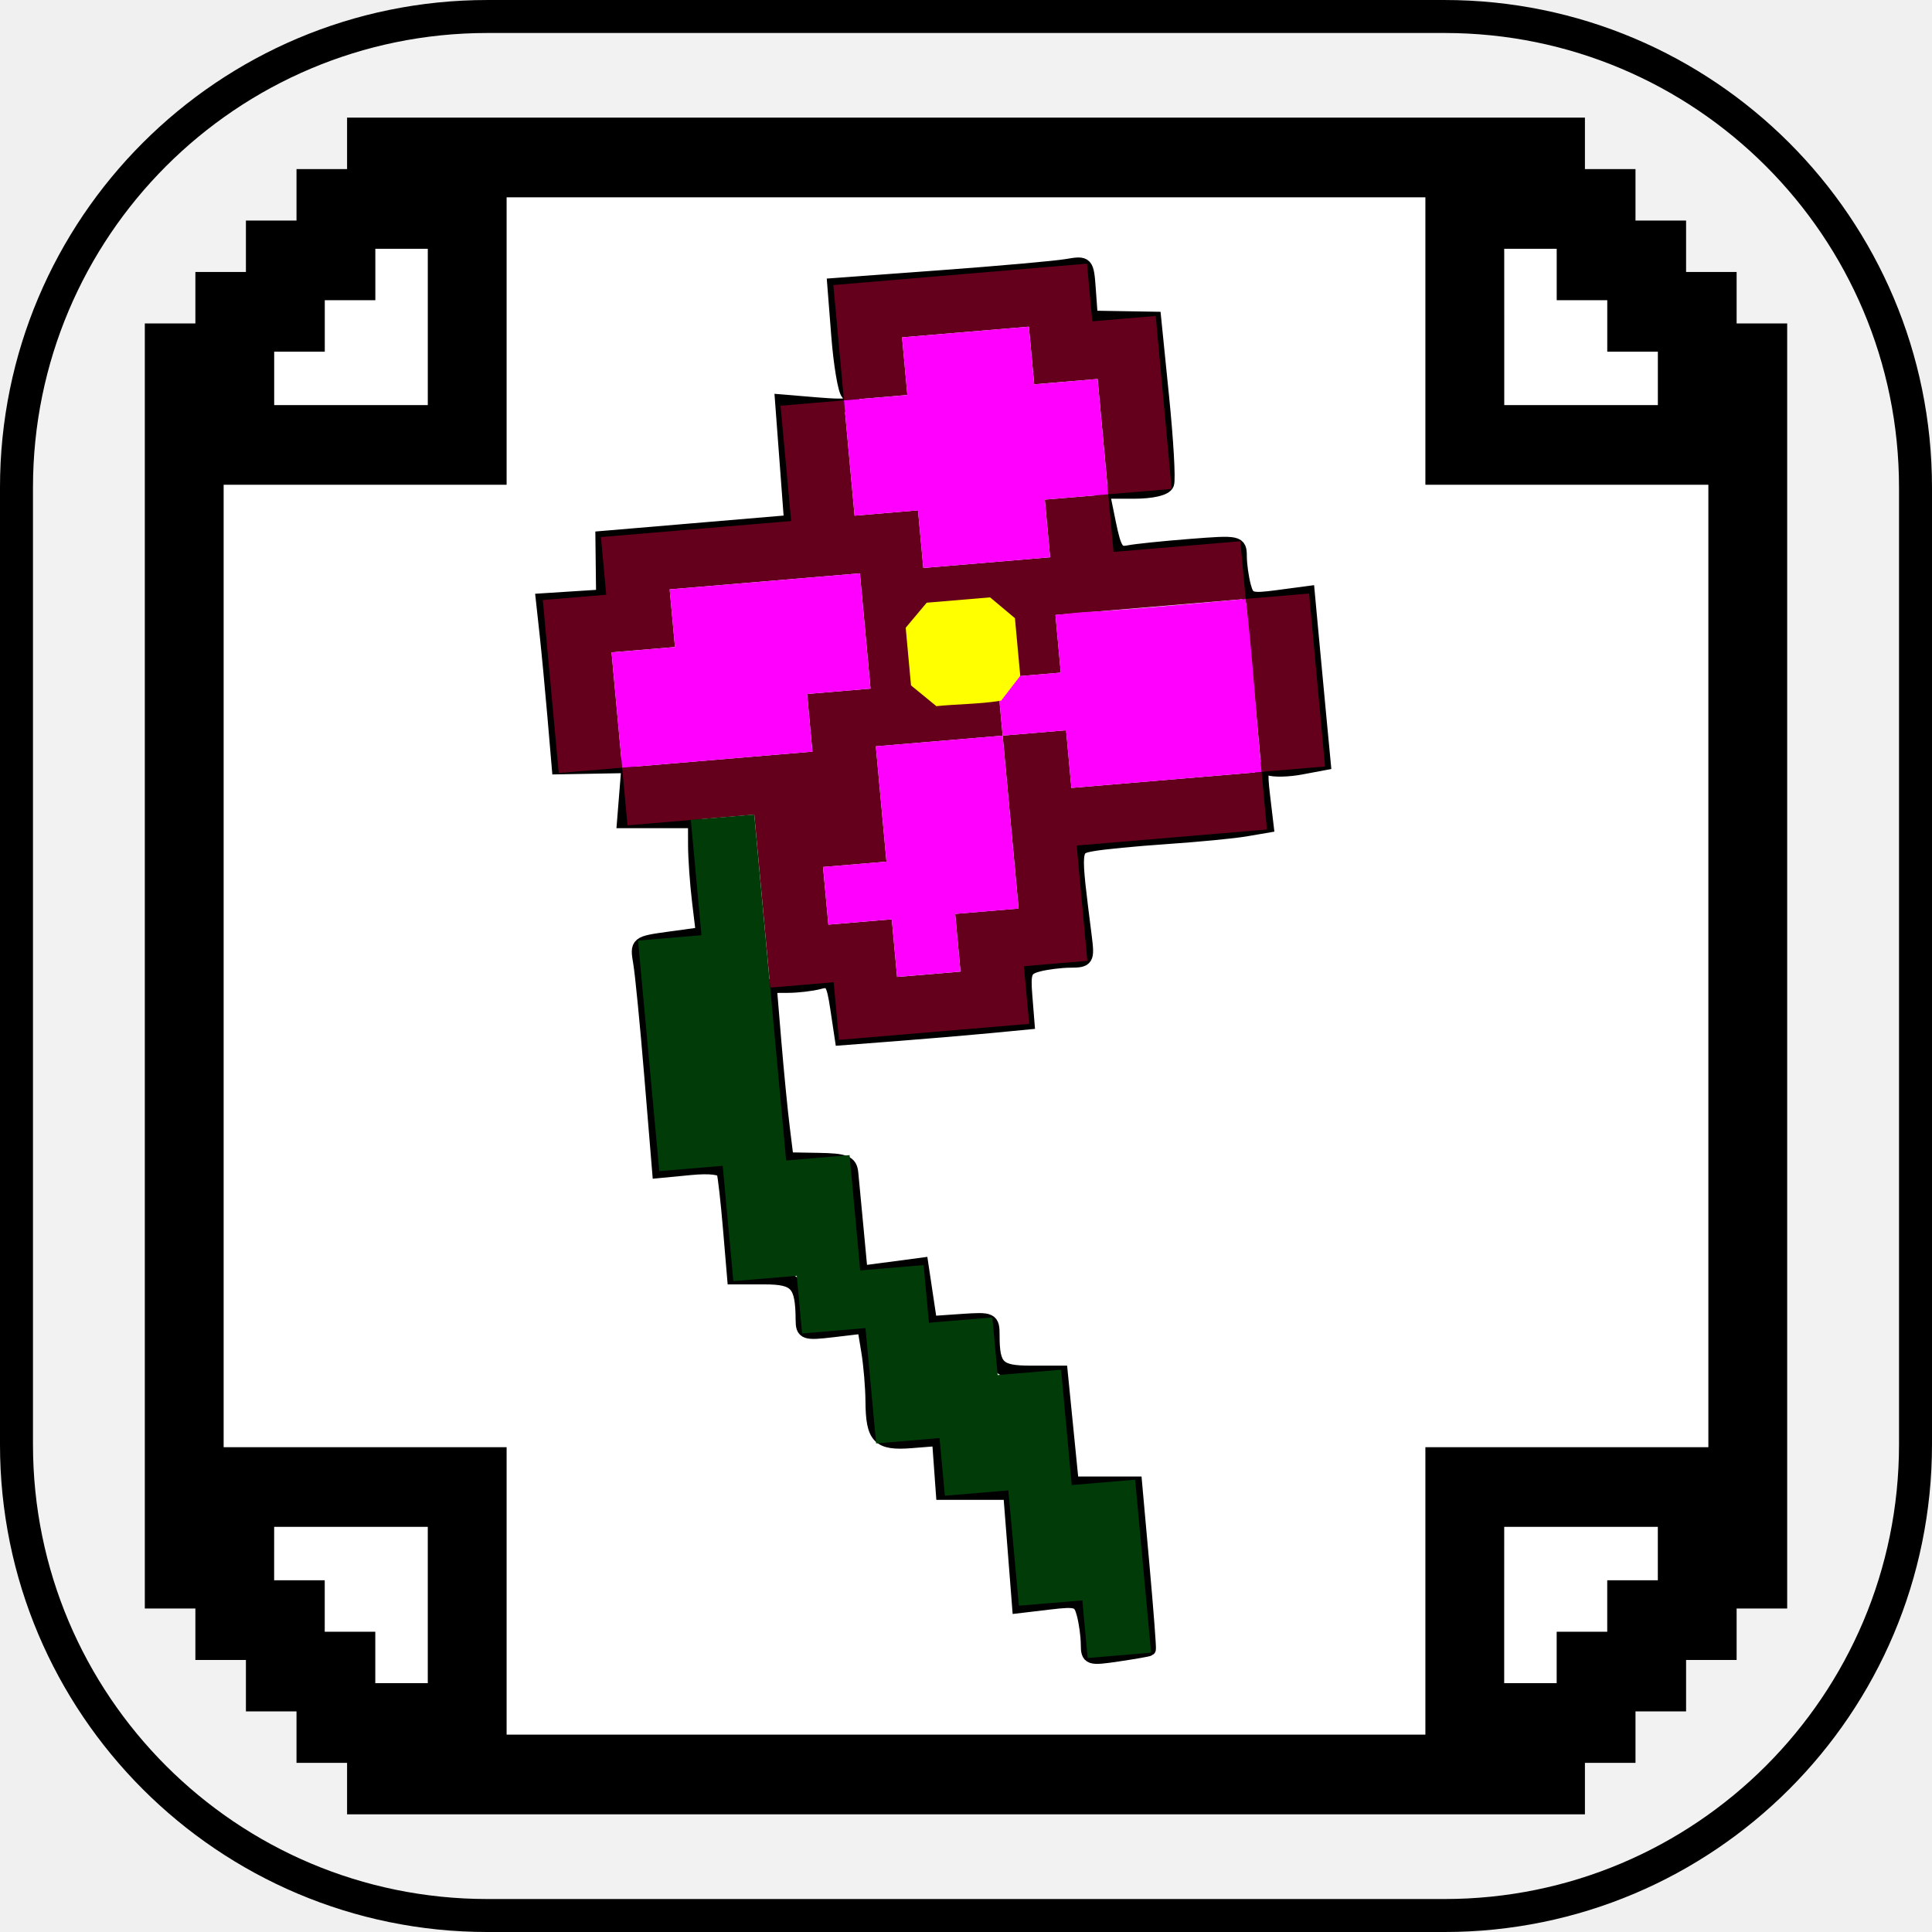
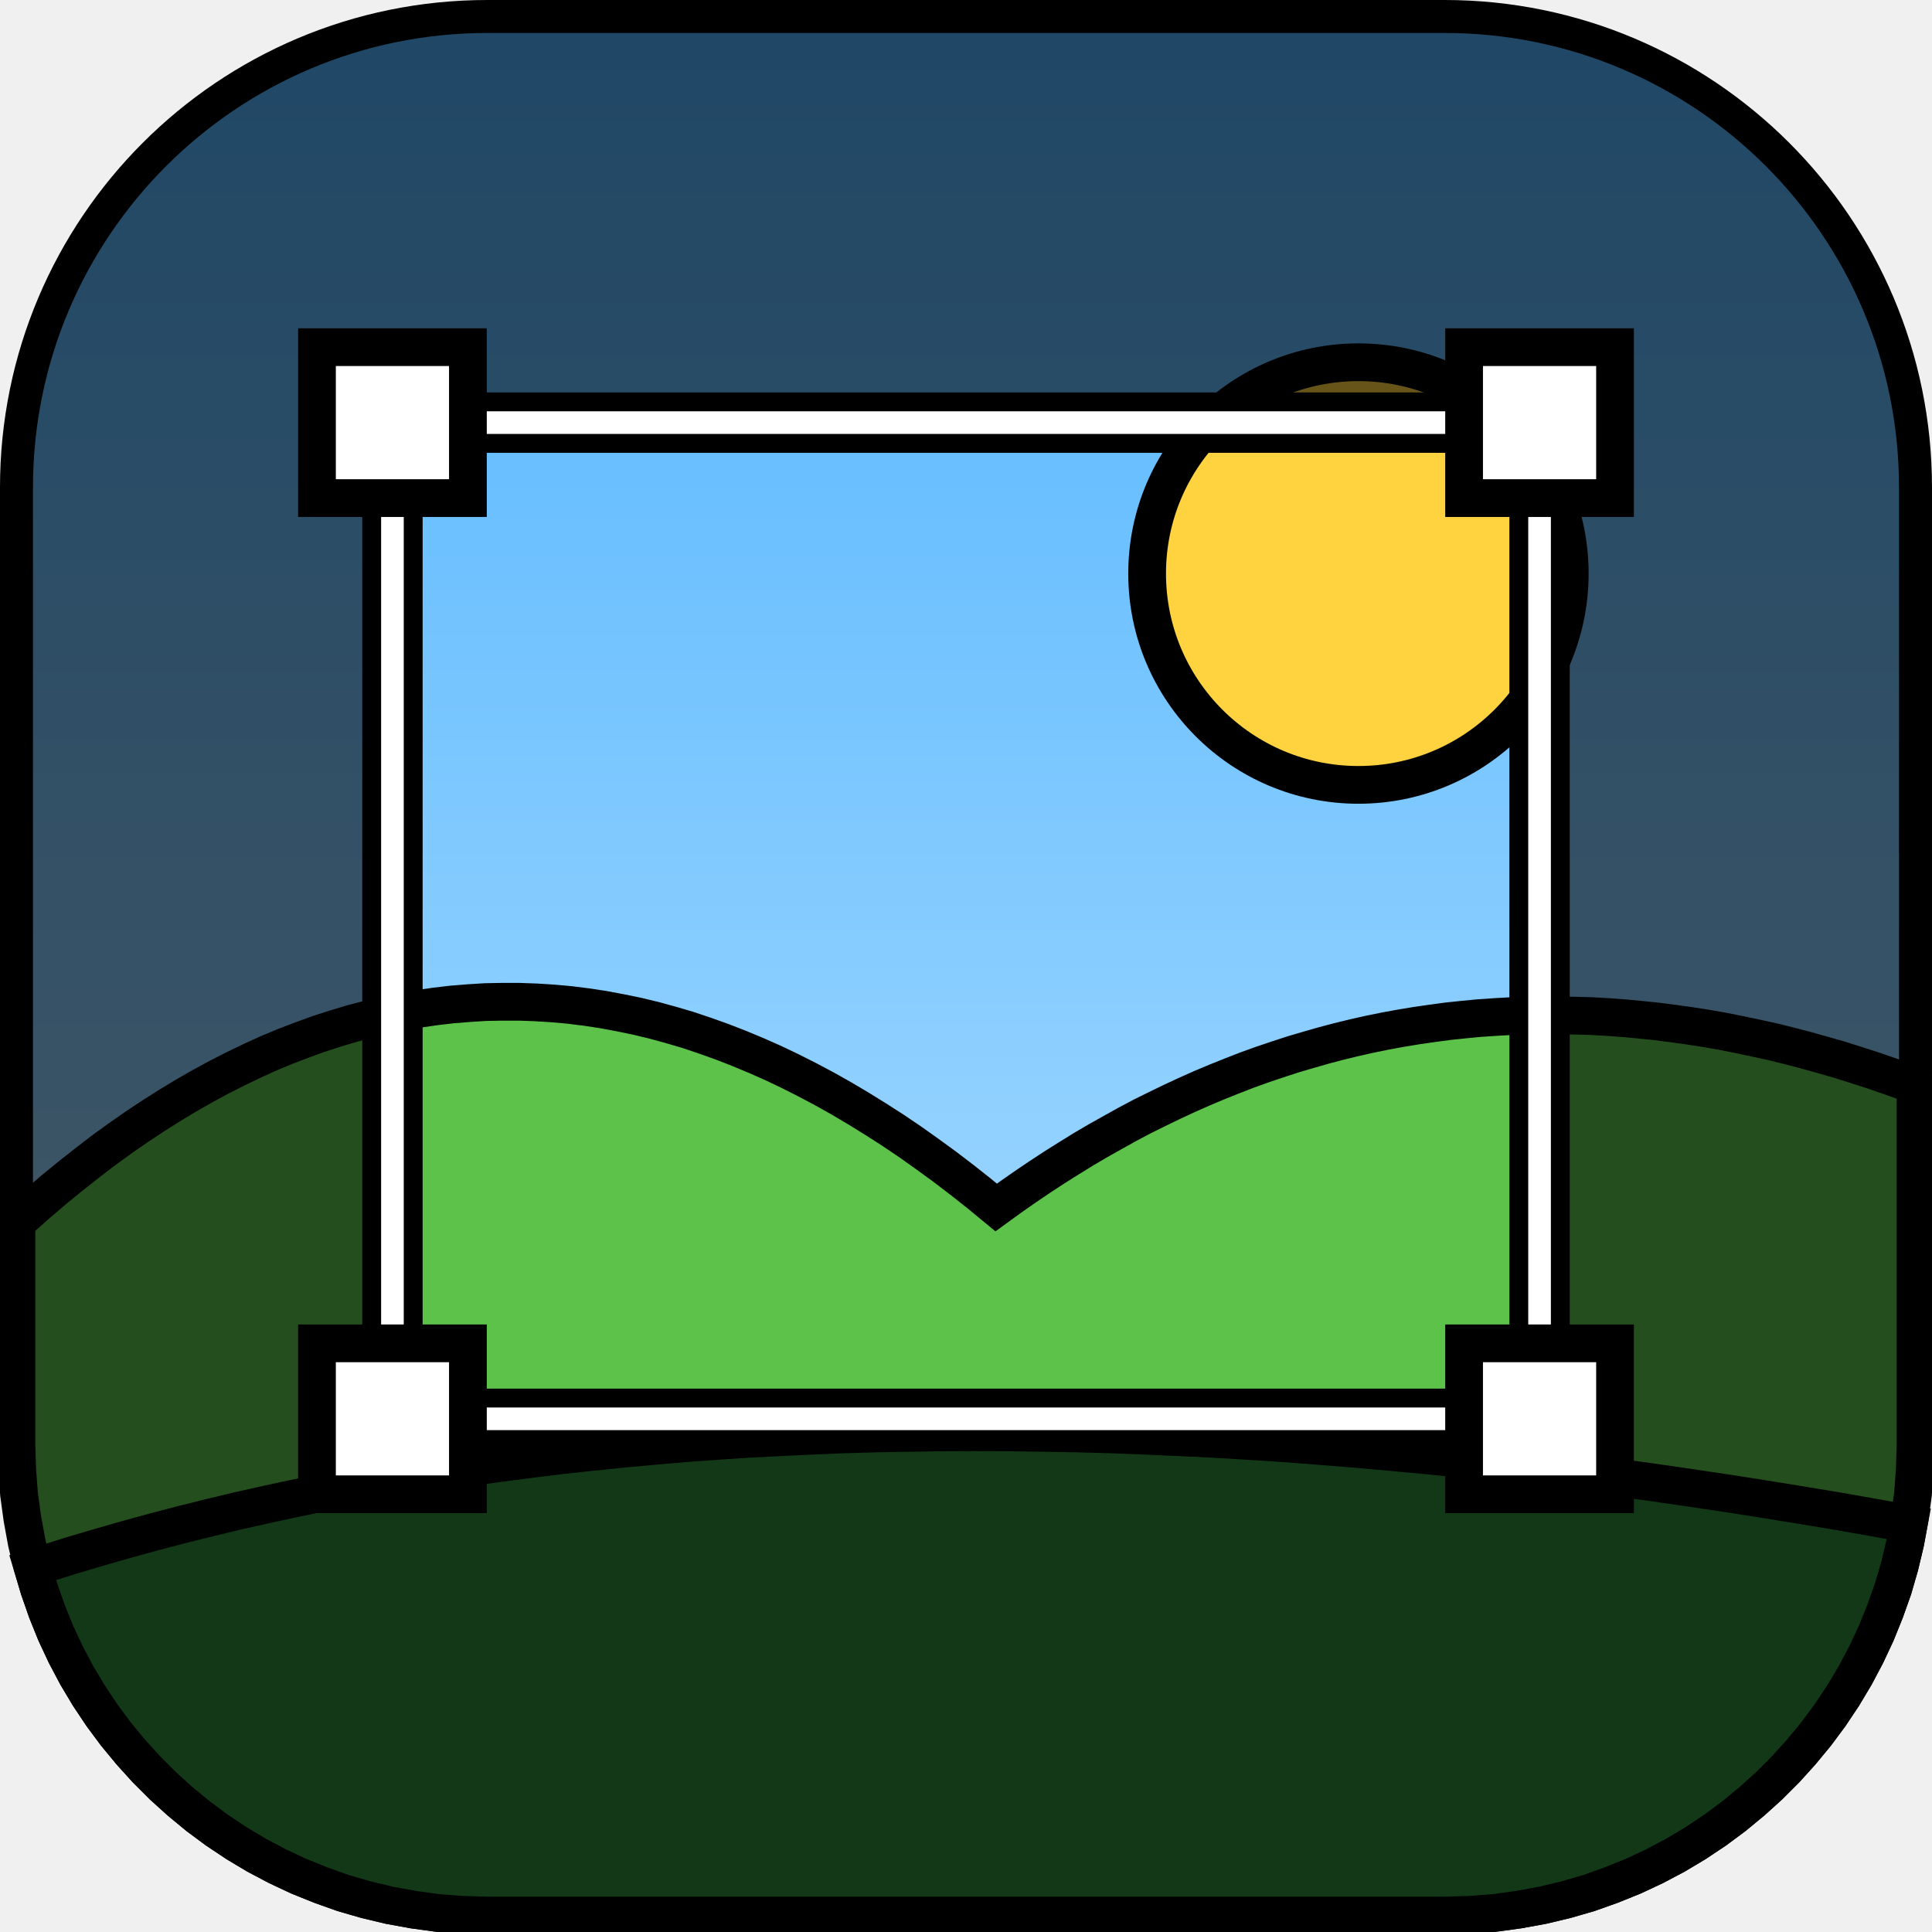
- <svg xmlns="http://www.w3.org/2000/svg" version="1.1" id="svg1" width="128" height="128" viewBox="0 0 128 128" xml:space="preserve">
-   <defs id="defs1" />
-   <g id="g1" transform="translate(-241.5419,-375.3399)">
-     <rect style="fill:#f2f2f2;fill-rule:evenodd;stroke:#000000;stroke-width:2.185;stroke-dasharray:none;stroke-dashoffset:0;-inkscape-stroke:none" id="rect2" width="125.815" height="125.815" x="242.634" y="-502.248" ry="31.208" transform="scale(1,-1)" />
-     <path style="font-variation-settings:normal;vector-effect:none;fill:#ffffff;fill-opacity:1;stroke:#000000;stroke-width:0.917;stroke-linecap:butt;stroke-linejoin:miter;stroke-miterlimit:4;stroke-dasharray:none;stroke-dashoffset:0;stroke-opacity:1;-inkscape-stroke:none" d="m 266.697,489.87 -3.386,-3.982 -4.116,-4.289 -3.521,-5.668 v -34.843 -36.843 l 0.543,-4.39 5.5,-6.152 5.412,-5.65 5.337,-1.02 h 34.214 34.214 l 6.639,5.121 4.02,3.954 3.055,1.691 1.719,5.507 v 37.782 33.248 l -3.952,7.806 -4.103,3.501 -3.134,2.667 -4.245,3.055 h -34.214 -34.214 z m 50.966,-5.268 c 0.038,-0.036 -0.152,-2.522 -0.421,-5.523 l -0.49,-5.457 h -2.097 -2.097 l -0.366,-3.673 -0.366,-3.673 h -2.003 c -2.149,0 -2.513,-0.355 -2.513,-2.448 2.4e-4,-1.081 -0.071,-1.115 -2.068,-0.977 l -2.068,0.143 -0.29,-1.935 -0.29,-1.935 -2.011,0.267 -2.011,0.267 -0.271,-2.883 c -0.149,-1.585 -0.308,-3.26 -0.353,-3.722 -0.07,-0.711 -0.403,-0.845 -2.181,-0.875 l -2.099,-0.036 -0.257,-2.07 c -0.141,-1.138 -0.394,-3.72 -0.562,-5.737 l -0.305,-3.667 1.192,-0.006 c 0.656,-0.003 1.593,-0.113 2.084,-0.245 0.791,-0.212 0.925,-0.015 1.188,1.74 l 0.297,1.979 3.639,-0.28 c 2.002,-0.154 4.773,-0.389 6.158,-0.522 l 2.519,-0.242 -0.143,-1.783 c -0.126,-1.572 -0.026,-1.814 0.84,-2.046 0.54,-0.145 1.504,-0.266 2.142,-0.269 1.095,-0.005 1.148,-0.094 0.96,-1.58 -0.76,-6.012 -0.77,-5.892 0.494,-6.132 0.64,-0.121 2.864,-0.337 4.942,-0.479 2.078,-0.142 4.415,-0.368 5.194,-0.501 l 1.416,-0.242 -0.239,-2.021 c -0.196,-1.658 -0.13,-1.979 0.371,-1.787 0.336,0.129 1.295,0.106 2.132,-0.051 l 1.521,-0.285 -0.247,-2.594 c -0.136,-1.427 -0.374,-3.967 -0.53,-5.645 l -0.282,-3.051 -1.983,0.263 c -1.832,0.243 -2.003,0.188 -2.248,-0.727 -0.146,-0.545 -0.268,-1.423 -0.271,-1.953 -0.006,-0.942 -0.075,-0.957 -3.259,-0.709 -1.789,0.139 -3.642,0.33 -4.118,0.425 -0.739,0.147 -0.926,-0.129 -1.292,-1.914 l -0.427,-2.087 h 2.039 c 1.246,0 2.116,-0.204 2.237,-0.525 0.109,-0.289 -0.039,-2.87 -0.328,-5.737 l -0.526,-5.213 -2.099,-0.035 -2.099,-0.035 -0.131,-1.826 c -0.129,-1.801 -0.149,-1.823 -1.469,-1.597 -0.736,0.126 -4.504,0.462 -8.373,0.746 l -7.035,0.518 0.266,3.388 c 0.147,1.864 0.432,3.568 0.633,3.787 0.721,0.784 0.333,0.927 -1.996,0.734 l -2.363,-0.196 0.299,3.992 0.299,3.992 -6.25,0.529 -6.25,0.529 0.023,1.937 0.023,1.937 -1.995,0.128 -1.995,0.128 0.239,2.181 c 0.131,1.2 0.368,3.692 0.526,5.539 l 0.287,3.358 2.309,-0.042 2.309,-0.042 -0.147,1.826 -0.147,1.826 h 2.351 2.351 l 0.004,1.574 c 10e-4,0.866 0.12,2.545 0.263,3.732 l 0.259,2.157 -2.19,0.301 c -2.177,0.299 -2.189,0.309 -1.966,1.621 0.123,0.726 0.456,4.127 0.739,7.558 l 0.515,6.239 2.063,-0.198 c 1.309,-0.126 2.117,-0.028 2.209,0.268 0.08,0.257 0.269,1.931 0.42,3.72 l 0.275,3.253 h 2.014 c 2.13,0 2.511,0.424 2.526,2.814 0.006,0.859 0.151,0.908 2.042,0.684 l 2.036,-0.241 0.268,1.625 c 0.148,0.894 0.273,2.381 0.28,3.304 0.016,2.421 0.416,2.836 2.567,2.665 l 1.839,-0.146 0.129,1.784 0.129,1.784 h 2.231 2.231 l 0.294,3.755 0.294,3.755 2.007,-0.238 c 1.85,-0.219 2.028,-0.16 2.273,0.758 0.147,0.548 0.269,1.442 0.272,1.988 0.006,0.945 0.101,0.978 2,0.695 1.097,-0.163 2.025,-0.326 2.062,-0.363 z" id="path26" />
-     <path id="path8" style="fill:#000000;stroke:#000000;stroke-width:1.871" d="m 265.472,384.069 v 1.707 1.703 h -1.676 -1.674 v 1.703 1.707 h -1.674 -1.678 v 1.703 1.703 h -1.674 -1.674 v 1.707 1.703 h -1.676 -1.674 v 22.047 18.609 1.955 18.609 22.047 h 1.674 1.676 v 1.703 1.707 h 1.674 1.674 v 1.703 1.703 h 1.678 1.674 v 1.707 1.703 h 1.674 1.676 v 1.703 1.707 h 38.027 0.533 41.58 v -1.707 -1.703 h 1.676 1.674 v -1.703 -1.707 h 1.674 1.678 v -1.703 -1.703 h 1.674 1.674 v -1.707 -1.703 h 1.676 1.674 v -22.047 -20.564 -18.609 -22.047 h -1.674 -1.676 v -1.703 -1.707 h -1.674 -1.674 v -1.703 -1.703 h -1.678 -1.674 v -1.707 -1.703 h -1.674 -1.676 v -1.703 -1.707 h -41.58 -0.533 z m 8.699,3.41 h 29.328 0.533 32.881 v 8.523 10.52 h 10.375 8.373 v 13.23 18.609 20.564 13.23 h -8.373 -10.375 v 10.52 8.523 h -32.881 -0.533 -29.328 v -8.523 -10.52 h -10.375 -8.373 v -13.23 -20.564 -18.609 -13.23 h 8.373 10.375 v -10.52 z m -8.699,3.41 h 1.674 3.674 v 5.113 7.113 h -7.023 -5.025 v -3.707 -1.703 h 1.678 1.674 v -1.703 -1.707 h 1.674 1.676 v -1.703 z m 74.793,0 h 3.674 1.674 v 1.703 1.703 h 1.676 1.674 v 1.707 1.703 h 1.674 1.678 v 1.703 3.707 h -5.025 -7.023 v -7.113 z m -81.494,84.674 h 5.025 7.023 v 7.113 5.113 h -3.674 -1.674 v -1.703 -1.703 h -1.676 -1.674 v -1.707 -1.703 h -1.674 -1.678 v -1.703 z m 81.494,0 h 7.023 5.025 v 3.707 1.703 h -1.678 -1.674 v 1.703 1.707 h -1.674 -1.676 v 1.703 1.703 h -1.674 -3.674 v -5.113 z" />
-     <path style="fill:#65001c;stroke-width:1.029" d="m 296.951,442.326 -0.176,-1.91 -2.101,0.177 -2.101,0.177 -0.528,-5.729 -0.528,-5.729 -4.201,0.354 -4.201,0.354 -0.176,-1.91 -0.176,-1.91 -2.101,0.177 -2.101,0.177 -0.528,-5.729 -0.528,-5.729 2.101,-0.177 2.101,-0.177 -0.176,-1.91 -0.176,-1.91 6.302,-0.531 6.302,-0.531 -0.352,-3.82 -0.352,-3.82 2.101,-0.177 2.101,-0.177 -0.352,-3.82 -0.352,-3.82 8.402,-0.709 8.402,-0.709 0.176,1.91 0.176,1.91 2.101,-0.177 2.101,-0.177 0.528,5.729 0.528,5.729 -2.101,0.177 -2.101,0.177 0.176,1.91 0.176,1.91 4.201,-0.354 4.201,-0.354 0.176,1.91 0.176,1.91 2.101,-0.177 2.101,-0.177 0.528,5.729 0.528,5.729 -2.101,0.177 -2.101,0.177 0.176,1.91 0.176,1.91 -6.302,0.531 -6.302,0.531 0.352,3.82 0.352,3.82 -2.101,0.177 -2.101,0.177 0.176,1.91 0.176,1.91 -6.302,0.531 -6.302,0.531 z m 8.05,-4.528 -0.176,-1.91 2.101,-0.177 2.101,-0.177 -0.528,-5.729 -0.528,-5.729 2.101,-0.177 2.101,-0.177 0.176,1.91 0.176,1.91 6.302,-0.531 6.302,-0.531 -0.528,-5.729 -0.528,-5.729 -6.302,0.531 -6.302,0.531 0.176,1.91 0.176,1.91 -2.101,0.177 -2.101,0.177 -0.176,-1.91 -0.176,-1.91 -2.101,0.177 -2.101,0.177 0.176,1.91 0.176,1.91 2.101,-0.177 2.101,-0.177 0.176,1.91 0.176,1.91 -4.201,0.354 -4.201,0.354 0.352,3.82 0.352,3.82 -2.101,0.177 -2.101,0.177 0.176,1.91 0.176,1.91 2.101,-0.177 2.101,-0.177 0.176,1.91 0.176,1.91 2.101,-0.177 2.101,-0.177 z m -9.81,-14.57 -0.176,-1.91 2.101,-0.177 2.101,-0.177 -0.352,-3.82 -0.352,-3.82 -6.302,0.531 -6.302,0.531 0.176,1.91 0.176,1.91 -2.101,0.177 -2.101,0.177 0.352,3.82 0.352,3.82 6.302,-0.531 6.302,-0.531 z m 15.749,-12.876 -0.176,-1.91 2.101,-0.177 2.101,-0.177 -0.352,-3.82 -0.352,-3.82 -2.101,0.177 -2.101,0.177 -0.176,-1.91 -0.176,-1.91 -4.201,0.354 -4.201,0.354 0.176,1.91 0.176,1.91 -2.101,0.177 -2.101,0.177 0.352,3.82 0.352,3.82 2.101,-0.177 2.101,-0.177 0.176,1.91 0.176,1.91 4.201,-0.354 4.201,-0.354 z" id="path10" />
-     <path style="fill:#013c08;stroke-width:1.029" d="m 313.426,483.278 -0.176,-1.91 -2.101,0.177 -2.101,0.177 -0.352,-3.82 -0.352,-3.82 -2.101,0.177 -2.101,0.177 -0.176,-1.91 -0.176,-1.91 -2.101,0.177 -2.101,0.177 -0.352,-3.82 -0.352,-3.82 -2.101,0.177 -2.101,0.177 -0.176,-1.91 -0.176,-1.91 -2.101,0.177 -2.101,0.177 -0.352,-3.82 -0.352,-3.82 -2.101,0.177 -2.101,0.177 -0.704,-7.639 -0.704,-7.639 2.101,-0.177 2.101,-0.177 -0.352,-3.82 -0.352,-3.82 2.101,-0.177 2.101,-0.177 1.056,11.459 1.056,11.459 2.101,-0.177 2.101,-0.177 0.352,3.82 0.352,3.82 2.101,-0.177 2.101,-0.177 0.176,1.91 0.176,1.91 2.101,-0.177 2.101,-0.177 0.176,1.91 0.176,1.91 2.101,-0.177 2.101,-0.177 0.352,3.82 0.352,3.82 2.101,-0.177 2.101,-0.177 0.528,5.729 0.528,5.729 -2.101,0.177 -2.101,0.177 z" id="path9" />
-     <path id="path14" style="fill:#ff00ff;fill-opacity:1;fill-rule:evenodd;stroke:none;stroke-width:1.606;stroke-linejoin:bevel;stroke-dasharray:none;stroke-dashoffset:0" d="m 311.468,416.082 0.352,3.82 -4.201,0.354 0.352,3.82 -8.402,0.709 0.704,7.639 -4.201,0.354 0.352,3.82 4.201,-0.354 0.352,3.82 4.201,-0.354 -0.352,-3.82 4.201,-0.354 -1.056,-11.459 4.201,-0.354 0.352,3.82 12.604,-1.063 c -0.381,-3.757 -0.592,-7.709 -1.056,-11.459 -13.384,1.23 -8.552,0.613 -12.604,1.063 z" />
-     <path style="fill:#ff00ff;fill-opacity:1;fill-rule:evenodd;stroke:none;stroke-width:4.82806e-09;stroke-linejoin:bevel;stroke-dasharray:none;stroke-dashoffset:0" d="m 282.763,426.201 12.604,-1.063 -0.352,-3.82 4.201,-0.354 c 0,0 -0.704,-7.639 -0.704,-7.639 l -12.604,1.063 0.352,3.82 -4.201,0.354 z" id="path16" />
-     <path style="fill:#ff00ff;fill-opacity:1;fill-rule:evenodd;stroke:none;stroke-width:4.82806e-09;stroke-linejoin:bevel;stroke-dasharray:none;stroke-dashoffset:0" d="m 301.306,397.692 8.402,-0.709 0.352,3.82 4.201,-0.354 0.704,7.639 -4.201,0.354 0.352,3.82 -8.402,0.709 -0.352,-3.82 -4.201,0.354 -0.704,-7.639 4.201,-0.354 z" id="path17" />
-     <path style="fill:#ffff00;fill-opacity:1;fill-rule:evenodd;stroke:#ffff00;stroke-width:3.049;stroke-linejoin:bevel;stroke-dasharray:none;stroke-dashoffset:0" d="m 303.065,416.79 0.352,3.82 c 1.371,-0.147 2.914,-0.138 4.201,-0.354 l -0.352,-3.82 z" id="path15" />
-   </g>
+ <svg xmlns="http://www.w3.org/2000/svg" version="1.1" width="128" height="128" viewBox="0 0 128 128">
+   <defs>
+     <linearGradient id="sky" x1="0" y1="0" x2="0" y2="1">
+       <stop offset="0" stop-color="#4fb3ff" />
+       <stop offset="1" stop-color="#bfe6ff" />
+     </linearGradient>
+   </defs>
+   <rect x="1.092" y="1.092" width="125.815" height="125.815" rx="31.208" ry="31.208" fill="#f2f2f2" />
+   <rect x="1.092" y="1.092" width="125.815" height="125.815" rx="31.208" ry="31.208" fill="url(#sky)" />
+   <circle cx="90" cy="38" r="14" fill="#ffd23f" stroke="#000" stroke-width="2.5" />
+   <path d="M 1.09 80.99 L 1.41 80.70 L 2.49 79.74 L 3.58 78.81 L 4.67 77.92 L 5.76 77.06 L 6.84 76.23 L 7.93 75.44 L 9.02 74.68 L 10.12 73.95 L 11.21 73.26 L 12.30 72.60 L 13.40 71.97 L 14.49 71.38 L 15.59 70.82 L 16.69 70.29 L 17.79 69.79 L 18.89 69.33 L 19.99 68.91 L 21.09 68.51 L 22.20 68.15 L 23.30 67.82 L 24.40 67.53 L 25.51 67.27 L 26.62 67.04 L 27.73 66.84 L 28.83 66.68 L 29.94 66.55 L 31.06 66.46 L 32.17 66.39 L 33.28 66.37 L 34.40 66.37 L 35.51 66.41 L 36.63 66.48 L 37.74 66.58 L 38.86 66.72 L 39.98 66.89 L 41.10 67.10 L 42.22 67.33 L 43.34 67.60 L 44.47 67.91 L 45.59 68.24 L 46.72 68.62 L 47.84 69.02 L 48.97 69.46 L 50.10 69.93 L 51.23 70.43 L 52.36 70.97 L 53.49 71.54 L 54.62 72.14 L 55.76 72.78 L 56.89 73.45 L 58.02 74.15 L 59.16 74.88 L 60.30 75.65 L 61.44 76.46 L 62.58 77.29 L 63.72 78.16 L 64.86 79.06 L 66.00 80.00 L 66.95 79.31 L 67.91 78.64 L 68.87 77.99 L 69.83 77.36 L 70.80 76.75 L 71.77 76.15 L 72.74 75.58 L 73.72 75.03 L 74.69 74.49 L 75.67 73.97 L 76.66 73.48 L 77.65 73.00 L 78.64 72.54 L 79.63 72.10 L 80.63 71.68 L 81.63 71.28 L 82.63 70.89 L 83.63 70.53 L 84.64 70.19 L 85.65 69.86 L 86.67 69.56 L 87.68 69.27 L 88.70 69.00 L 89.73 68.75 L 90.75 68.52 L 91.78 68.31 L 92.82 68.12 L 93.85 67.95 L 94.89 67.80 L 95.93 67.66 L 96.98 67.55 L 98.02 67.45 L 99.07 67.38 L 100.13 67.32 L 101.19 67.28 L 102.24 67.27 L 103.31 67.27 L 104.37 67.29 L 105.44 67.32 L 106.51 67.38 L 107.59 67.46 L 108.67 67.56 L 109.75 67.67 L 110.83 67.81 L 111.92 67.96 L 113.01 68.13 L 114.10 68.32 L 115.20 68.54 L 116.30 68.77 L 117.40 69.01 L 118.50 69.28 L 119.61 69.57 L 120.72 69.88 L 121.84 70.20 L 122.95 70.55 L 124.07 70.91 L 125.20 71.30 L 126.32 71.70 L 126.91 71.92 L 126.91 95.70 L 126.86 97.36 L 126.74 98.99 L 126.52 100.60 L 126.23 102.19 L 125.86 103.74 L 125.42 105.26 L 124.89 106.75 L 124.30 108.21 L 123.64 109.62 L 122.91 111.00 L 122.11 112.34 L 121.25 113.63 L 120.33 114.87 L 119.34 116.07 L 118.31 117.21 L 117.21 118.31 L 116.07 119.34 L 114.87 120.33 L 113.63 121.25 L 112.34 122.11 L 111.00 122.91 L 109.62 123.64 L 108.21 124.30 L 106.75 124.89 L 105.26 125.42 L 103.74 125.86 L 102.19 126.23 L 100.60 126.52 L 98.99 126.74 L 97.36 126.86 L 95.70 126.91 L 32.30 126.91 L 30.64 126.86 L 29.01 126.74 L 27.40 126.52 L 25.81 126.23 L 24.26 125.86 L 22.74 125.42 L 21.25 124.89 L 19.79 124.30 L 18.38 123.64 L 17.00 122.91 L 15.66 122.11 L 14.37 121.25 L 13.13 120.33 L 11.93 119.34 L 10.79 118.31 L 9.69 117.21 L 8.66 116.07 L 7.67 114.87 L 6.75 113.63 L 5.89 112.34 L 5.09 111.00 L 4.36 109.62 L 3.70 108.21 L 3.11 106.75 L 2.59 105.26 L 2.14 103.74 L 1.77 102.19 L 1.48 100.60 L 1.26 98.99 L 1.14 97.36 L 1.09 95.70 L 1.09 80.99 Z" fill="#5cc24a" stroke="#000" stroke-width="2.5" />
+   <path d="M 2.17 103.86 L 2.97 103.61 L 4.75 103.05 L 6.54 102.52 L 8.35 102.00 L 10.17 101.50 L 12.00 101.02 L 13.85 100.56 L 15.71 100.11 L 17.59 99.69 L 19.48 99.28 L 21.38 98.89 L 23.30 98.52 L 25.23 98.16 L 27.18 97.83 L 29.14 97.51 L 31.12 97.21 L 33.11 96.93 L 35.11 96.67 L 37.13 96.42 L 39.16 96.20 L 41.21 95.99 L 43.27 95.80 L 45.34 95.62 L 47.43 95.47 L 49.53 95.33 L 51.65 95.22 L 53.78 95.12 L 55.92 95.03 L 58.08 94.97 L 60.25 94.93 L 62.44 94.90 L 64.64 94.89 L 66.86 94.90 L 69.09 94.93 L 71.33 94.97 L 73.59 95.03 L 75.86 95.12 L 78.14 95.22 L 80.44 95.33 L 82.76 95.47 L 85.09 95.62 L 87.43 95.80 L 89.78 95.99 L 92.16 96.20 L 94.54 96.42 L 96.94 96.67 L 99.35 96.93 L 101.78 97.21 L 104.22 97.51 L 106.67 97.83 L 109.14 98.16 L 111.63 98.52 L 114.12 98.89 L 116.63 99.28 L 119.16 99.69 L 121.70 100.11 L 124.25 100.56 L 126.46 100.96 L 126.23 102.19 L 125.86 103.74 L 125.42 105.26 L 124.89 106.75 L 124.30 108.21 L 123.64 109.62 L 122.91 111.00 L 122.11 112.34 L 121.25 113.63 L 120.33 114.87 L 119.34 116.07 L 118.31 117.21 L 117.21 118.31 L 116.07 119.34 L 114.87 120.33 L 113.63 121.25 L 112.34 122.11 L 111.00 122.91 L 109.62 123.64 L 108.21 124.30 L 106.75 124.89 L 105.26 125.42 L 103.74 125.86 L 102.19 126.23 L 100.60 126.52 L 98.99 126.74 L 97.36 126.86 L 95.70 126.91 L 32.30 126.91 L 30.64 126.86 L 29.01 126.74 L 27.40 126.52 L 25.81 126.23 L 24.26 125.86 L 22.74 125.42 L 21.25 124.89 L 19.79 124.30 L 18.38 123.64 L 17.00 122.91 L 15.66 122.11 L 14.37 121.25 L 13.13 120.33 L 11.93 119.34 L 10.79 118.31 L 9.69 117.21 L 8.66 116.07 L 7.67 114.87 L 6.75 113.63 L 5.89 112.34 L 5.09 111.00 L 4.36 109.62 L 3.70 108.21 L 3.11 106.75 L 2.59 105.26 L 2.17 103.86 Z" fill="#2e8b3a" stroke="#000" stroke-width="2.5" />
+   <path fill-rule="evenodd" fill="#000" fill-opacity="0.6" d="M 1.09 32.30 L 1.14 30.64 L 1.26 29.01 L 1.48 27.40 L 1.77 25.81 L 2.14 24.26 L 2.59 22.74 L 3.11 21.25 L 3.70 19.79 L 4.36 18.38 L 5.09 17.00 L 5.89 15.66 L 6.75 14.37 L 7.67 13.13 L 8.66 11.93 L 9.69 10.79 L 10.79 9.69 L 11.93 8.66 L 13.13 7.67 L 14.37 6.75 L 15.66 5.89 L 17.00 5.09 L 18.38 4.36 L 19.79 3.70 L 21.25 3.11 L 22.74 2.59 L 24.26 2.14 L 25.81 1.77 L 27.40 1.48 L 29.01 1.26 L 30.64 1.14 L 32.30 1.09 L 95.70 1.09 L 97.36 1.14 L 98.99 1.26 L 100.60 1.48 L 102.19 1.77 L 103.74 2.14 L 105.26 2.59 L 106.75 3.11 L 108.21 3.70 L 109.62 4.36 L 111.00 5.09 L 112.34 5.89 L 113.63 6.75 L 114.87 7.67 L 116.07 8.66 L 117.21 9.69 L 118.31 10.79 L 119.34 11.93 L 120.33 13.13 L 121.25 14.37 L 122.11 15.66 L 122.91 17.00 L 123.64 18.38 L 124.30 19.79 L 124.89 21.25 L 125.42 22.74 L 125.86 24.26 L 126.23 25.81 L 126.52 27.40 L 126.74 29.01 L 126.86 30.64 L 126.91 32.30 L 126.91 95.70 L 126.86 97.36 L 126.74 98.99 L 126.52 100.60 L 126.23 102.19 L 125.86 103.74 L 125.42 105.26 L 124.89 106.75 L 124.30 108.21 L 123.64 109.62 L 122.91 111.00 L 122.11 112.34 L 121.25 113.63 L 120.33 114.87 L 119.34 116.07 L 118.31 117.21 L 117.21 118.31 L 116.07 119.34 L 114.87 120.33 L 113.63 121.25 L 112.34 122.11 L 111.00 122.91 L 109.62 123.64 L 108.21 124.30 L 106.75 124.89 L 105.26 125.42 L 103.74 125.86 L 102.19 126.23 L 100.60 126.52 L 98.99 126.74 L 97.36 126.86 L 95.70 126.91 L 32.30 126.91 L 30.64 126.86 L 29.01 126.74 L 27.40 126.52 L 25.81 126.23 L 24.26 125.86 L 22.74 125.42 L 21.25 124.89 L 19.79 124.30 L 18.38 123.64 L 17.00 122.91 L 15.66 122.11 L 14.37 121.25 L 13.13 120.33 L 11.93 119.34 L 10.79 118.31 L 9.69 117.21 L 8.66 116.07 L 7.67 114.87 L 6.75 113.63 L 5.89 112.34 L 5.09 111.00 L 4.36 109.62 L 3.70 108.21 L 3.11 106.75 L 2.59 105.26 L 2.14 103.74 L 1.77 102.19 L 1.48 100.60 L 1.26 98.99 L 1.14 97.36 L 1.09 95.70 L 1.09 32.30 Z M 26.00 28.00 L 102.00 28.00 L 102.00 94.00 L 26.00 94.00 L 26.00 28.00 Z" />
+   <rect x="26" y="28" width="76" height="66" fill="none" stroke="#000" stroke-width="4" />
+   <rect x="26" y="28" width="76" height="66" fill="none" stroke="#fff" stroke-width="1.5" />
+   <rect x="21.0" y="23.0" width="10" height="10" fill="#fff" stroke="#000" stroke-width="2.5" />
+   <rect x="97.0" y="23.0" width="10" height="10" fill="#fff" stroke="#000" stroke-width="2.5" />
+   <rect x="21.0" y="89.0" width="10" height="10" fill="#fff" stroke="#000" stroke-width="2.5" />
+   <rect x="97.0" y="89.0" width="10" height="10" fill="#fff" stroke="#000" stroke-width="2.5" />
+   <rect x="1.092" y="1.092" width="125.815" height="125.815" rx="31.208" ry="31.208" fill="none" stroke="#000000" stroke-width="2.185" />
</svg>
